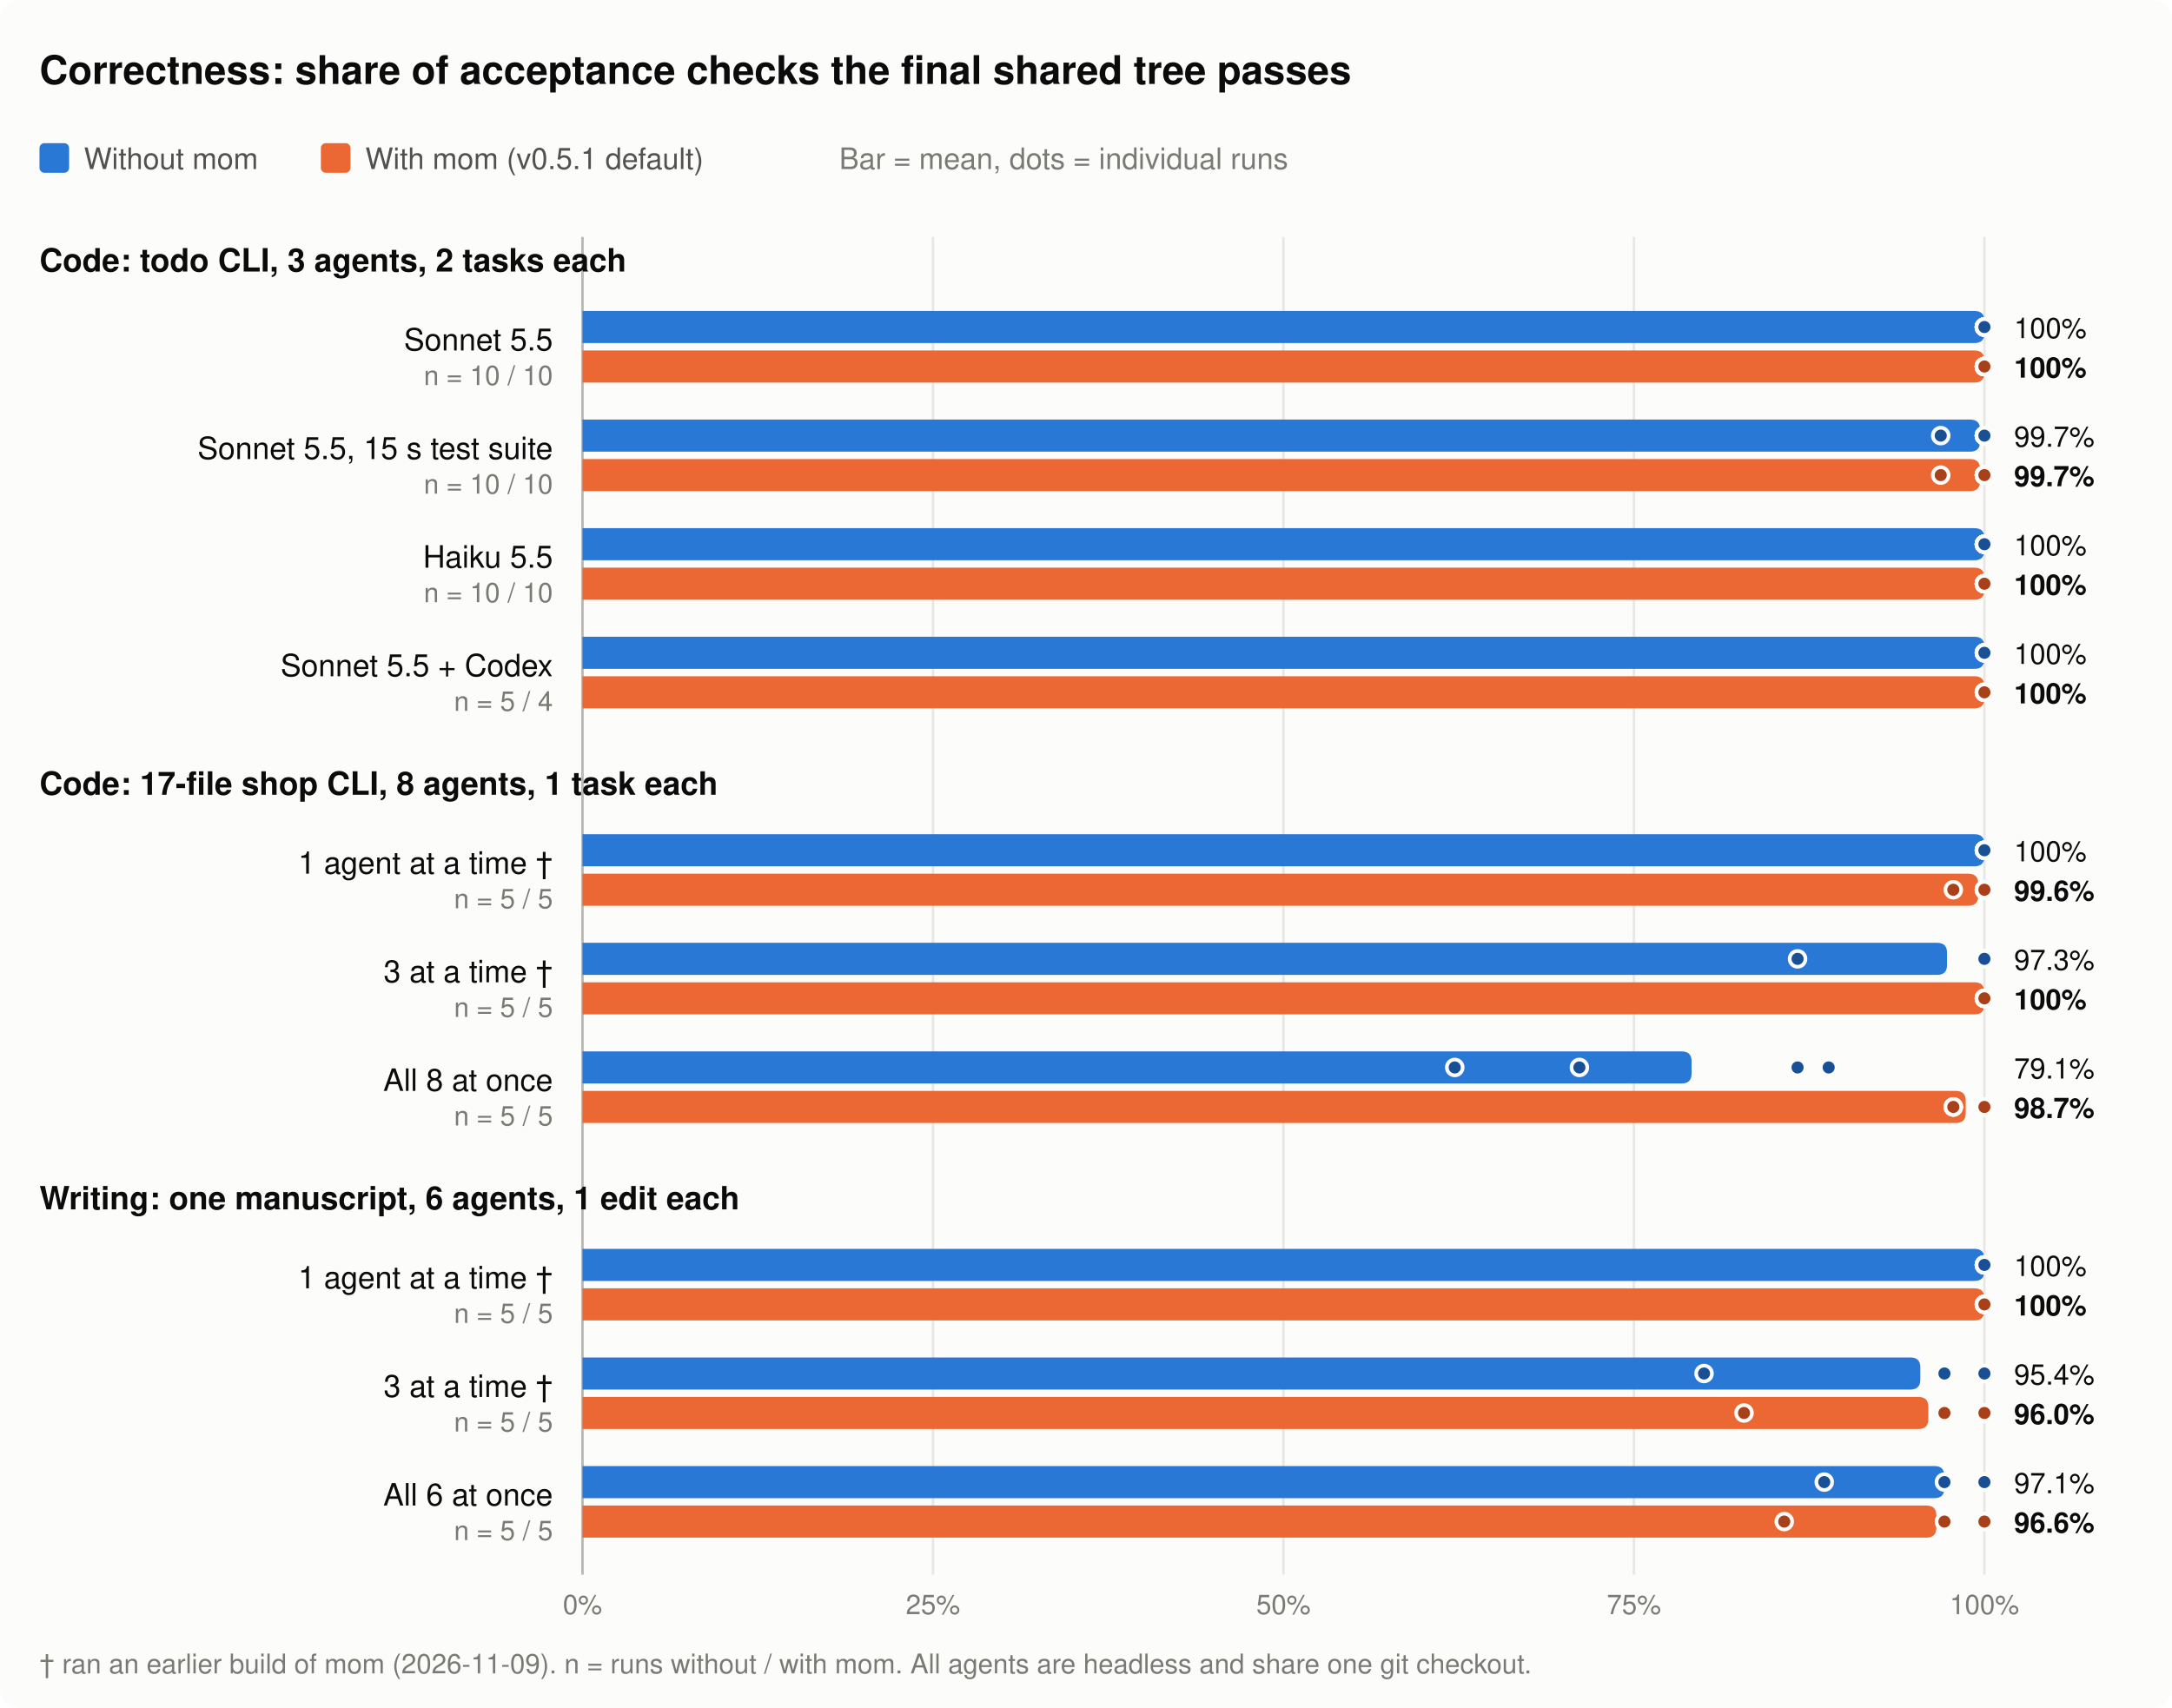
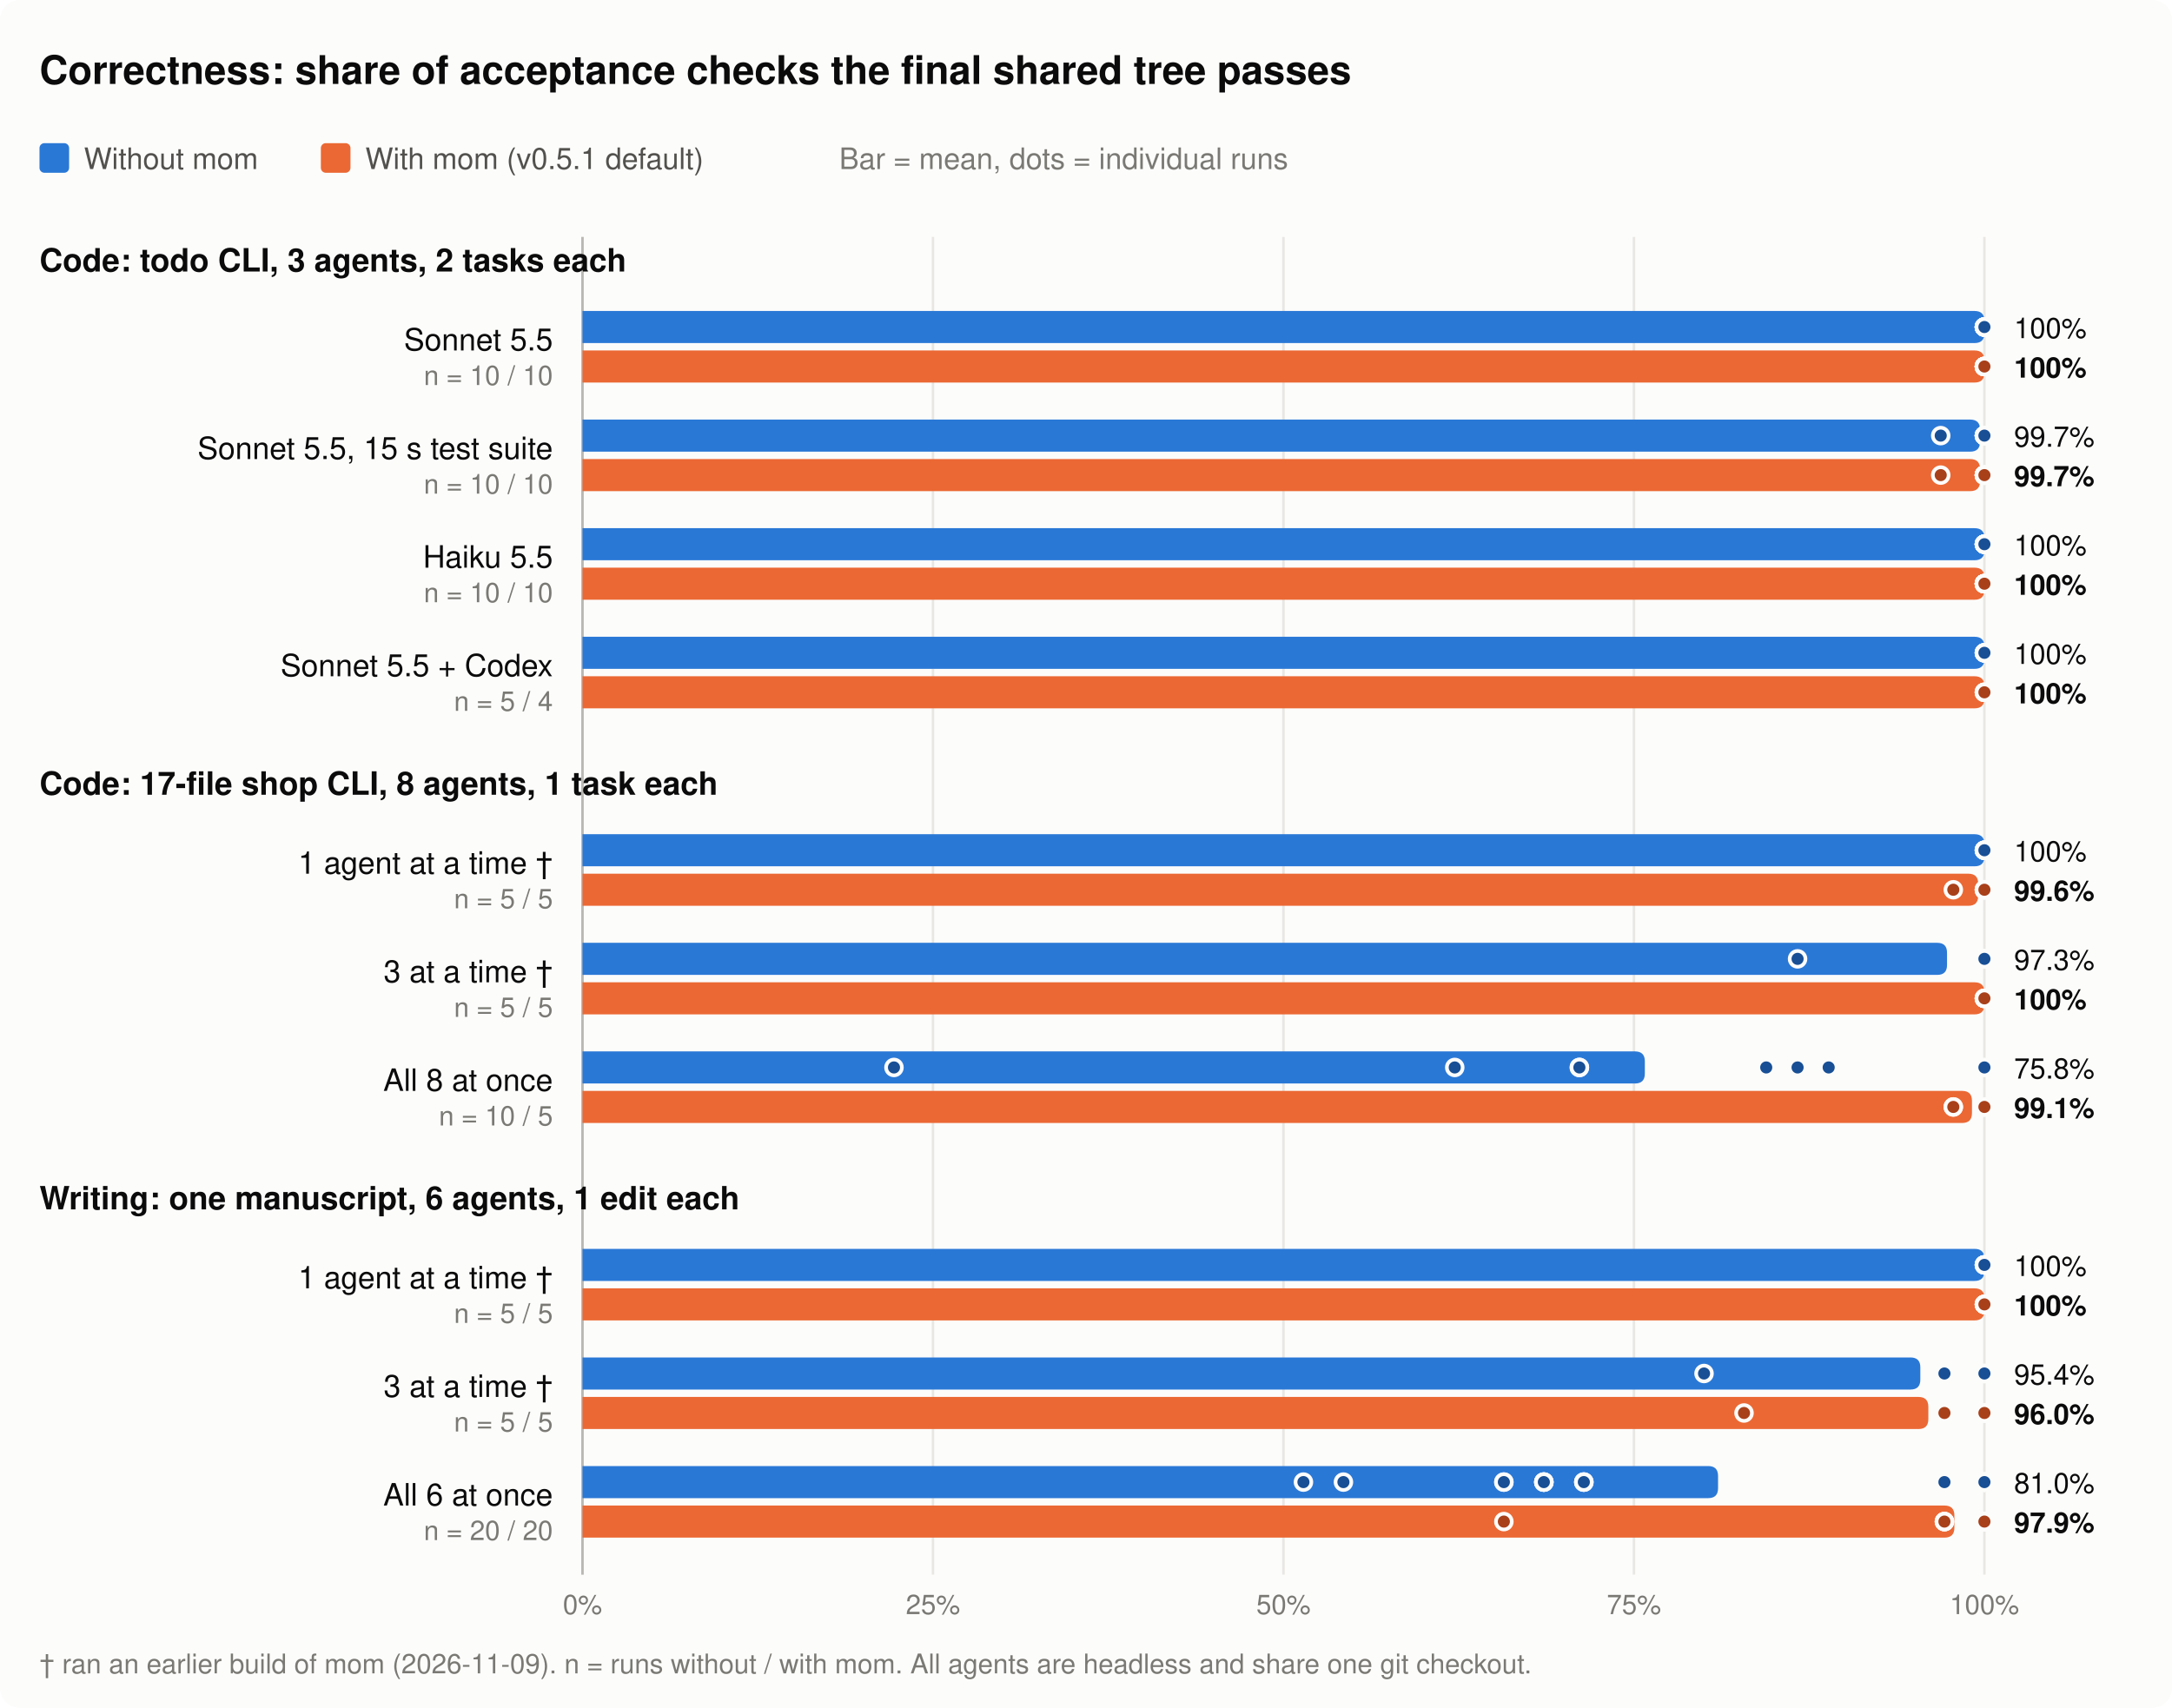
<svg xmlns="http://www.w3.org/2000/svg" viewBox="0 0 880 692" width="880" height="692" role="img" aria-label="Correctness: share of acceptance checks the final shared tree passes">
  <style>
  .surface{fill:#fcfcfb} .t1{fill:#0b0b0b} .t2{fill:#52514e} .t3{fill:#7a7974} .grid{stroke:#e8e7e3} .axis{stroke:#b9b8b2}
  .s1{fill:#2a78d6} .s2{fill:#eb6834} .dot{stroke:#fcfcfb;stroke-width:1.5} .d1{fill:#184f95} .d2{fill:#a8401a}
  text{font-family:-apple-system,BlinkMacSystemFont,"Segoe UI",Helvetica,Arial,sans-serif}
  @media (prefers-color-scheme: dark){
    .surface{fill:#1a1a19} .t1{fill:#f0efec} .t2{fill:#c3c2b7} .t3{fill:#97968f} .grid{stroke:#2e2e2c} .axis{stroke:#55544f}
    .s1{fill:#3987e5} .s2{fill:#d95926} .dot{stroke:#1a1a19} .d1{fill:#b7d3f6} .d2{fill:#f6c2a8}
  }
</style>
  <rect class="surface" width="880" height="692" rx="8" />
  <text class="t1" x="16" y="34" font-size="16" font-weight="600">Correctness: share of acceptance checks the final shared tree passes</text>
  <rect class="s1" x="16" y="58" width="12" height="12" rx="2" />
  <text class="t2" x="34" y="68.5" font-size="12">Without mom</text>
  <rect class="s2" x="130" y="58" width="12" height="12" rx="2" />
  <text class="t2" x="148" y="68.5" font-size="12">With mom (v0.5.1 default)</text>
  <text class="t3" x="340" y="68.5" font-size="12">Bar = mean, dots = individual runs</text>
  <line class="grid" x1="236" x2="236" y1="96" y2="638" />
  <text class="t3" x="236" y="654" font-size="11" text-anchor="middle">0%</text>
  <line class="grid" x1="378" x2="378" y1="96" y2="638" />
  <text class="t3" x="378" y="654" font-size="11" text-anchor="middle">25%</text>
  <line class="grid" x1="520" x2="520" y1="96" y2="638" />
  <text class="t3" x="520" y="654" font-size="11" text-anchor="middle">50%</text>
  <line class="grid" x1="662" x2="662" y1="96" y2="638" />
  <text class="t3" x="662" y="654" font-size="11" text-anchor="middle">75%</text>
  <line class="grid" x1="804" x2="804" y1="96" y2="638" />
  <text class="t3" x="804" y="654" font-size="11" text-anchor="middle">100%</text>
  <line class="axis" x1="236" x2="236" y1="96" y2="638" />
  <text class="t1" x="16" y="110" font-size="13" font-weight="600">Code: todo CLI, 3 agents, 2 tasks each</text>
  <text class="t1" x="224" y="142" font-size="12.5" text-anchor="end">Sonnet 5.5</text>
  <text class="t3" x="224" y="156" font-size="11" text-anchor="end">n = 10 / 10</text>
  <path class="s1" d="M236,126H800Q804,126 804,130V135Q804,139 800,139H236Z" />
  <circle class="dot d1" cx="804.0" cy="132.5" r="3.2" />
  <circle class="dot d1" cx="804.0" cy="132.5" r="3.2" />
  <circle class="dot d1" cx="804.0" cy="132.5" r="3.2" />
  <circle class="dot d1" cx="804.0" cy="132.5" r="3.2" />
  <circle class="dot d1" cx="804.0" cy="132.5" r="3.2" />
  <circle class="dot d1" cx="804.0" cy="132.5" r="3.2" />
  <circle class="dot d1" cx="804.0" cy="132.5" r="3.2" />
  <circle class="dot d1" cx="804.0" cy="132.5" r="3.2" />
  <circle class="dot d1" cx="804.0" cy="132.5" r="3.2" />
  <circle class="dot d1" cx="804.0" cy="132.5" r="3.2" />
  <text class="t1" x="816" y="137" font-size="11.5" font-weight="400">100%</text>
  <path class="s2" d="M236,142H800Q804,142 804,146V151Q804,155 800,155H236Z" />
  <circle class="dot d2" cx="804.0" cy="148.5" r="3.2" />
  <circle class="dot d2" cx="804.0" cy="148.5" r="3.2" />
  <circle class="dot d2" cx="804.0" cy="148.5" r="3.2" />
  <circle class="dot d2" cx="804.0" cy="148.5" r="3.2" />
  <circle class="dot d2" cx="804.0" cy="148.5" r="3.2" />
  <circle class="dot d2" cx="804.0" cy="148.5" r="3.2" />
  <circle class="dot d2" cx="804.0" cy="148.5" r="3.2" />
  <circle class="dot d2" cx="804.0" cy="148.5" r="3.2" />
  <circle class="dot d2" cx="804.0" cy="148.5" r="3.2" />
  <circle class="dot d2" cx="804.0" cy="148.5" r="3.2" />
  <text class="t1" x="816" y="153" font-size="11.5" font-weight="600">100%</text>
  <text class="t1" x="224" y="186" font-size="12.5" text-anchor="end">Sonnet 5.5, 15 s test suite</text>
  <text class="t3" x="224" y="200" font-size="11" text-anchor="end">n = 10 / 10</text>
  <path class="s1" d="M236,170H798.225Q802.225,170 802.225,174V179Q802.225,183 798.225,183H236Z" />
  <circle class="dot d1" cx="804.0" cy="176.5" r="3.2" />
  <circle class="dot d1" cx="804.0" cy="176.5" r="3.2" />
  <circle class="dot d1" cx="804.0" cy="176.5" r="3.2" />
  <circle class="dot d1" cx="804.0" cy="176.5" r="3.2" />
  <circle class="dot d1" cx="804.0" cy="176.5" r="3.2" />
  <circle class="dot d1" cx="804.0" cy="176.5" r="3.2" />
  <circle class="dot d1" cx="804.0" cy="176.5" r="3.2" />
  <circle class="dot d1" cx="804.0" cy="176.5" r="3.2" />
  <circle class="dot d1" cx="804.0" cy="176.5" r="3.2" />
  <circle class="dot d1" cx="786.3" cy="176.5" r="3.2" />
  <text class="t1" x="816" y="181" font-size="11.5" font-weight="400">99.7%</text>
  <path class="s2" d="M236,186H798.225Q802.225,186 802.225,190V195Q802.225,199 798.225,199H236Z" />
  <circle class="dot d2" cx="804.0" cy="192.5" r="3.2" />
  <circle class="dot d2" cx="804.0" cy="192.5" r="3.2" />
  <circle class="dot d2" cx="804.0" cy="192.5" r="3.2" />
  <circle class="dot d2" cx="804.0" cy="192.5" r="3.2" />
  <circle class="dot d2" cx="804.0" cy="192.5" r="3.2" />
  <circle class="dot d2" cx="804.0" cy="192.5" r="3.2" />
  <circle class="dot d2" cx="804.0" cy="192.5" r="3.2" />
  <circle class="dot d2" cx="804.0" cy="192.5" r="3.2" />
  <circle class="dot d2" cx="804.0" cy="192.5" r="3.2" />
  <circle class="dot d2" cx="786.3" cy="192.5" r="3.2" />
  <text class="t1" x="816" y="197" font-size="11.5" font-weight="600">99.7%</text>
  <text class="t1" x="224" y="230" font-size="12.5" text-anchor="end">Haiku 5.5</text>
  <text class="t3" x="224" y="244" font-size="11" text-anchor="end">n = 10 / 10</text>
  <path class="s1" d="M236,214H800Q804,214 804,218V223Q804,227 800,227H236Z" />
  <circle class="dot d1" cx="804.0" cy="220.5" r="3.2" />
  <circle class="dot d1" cx="804.0" cy="220.5" r="3.2" />
  <circle class="dot d1" cx="804.0" cy="220.5" r="3.2" />
  <circle class="dot d1" cx="804.0" cy="220.5" r="3.2" />
  <circle class="dot d1" cx="804.0" cy="220.5" r="3.2" />
  <circle class="dot d1" cx="804.0" cy="220.5" r="3.2" />
  <circle class="dot d1" cx="804.0" cy="220.5" r="3.2" />
  <circle class="dot d1" cx="804.0" cy="220.5" r="3.2" />
  <circle class="dot d1" cx="804.0" cy="220.5" r="3.2" />
  <circle class="dot d1" cx="804.0" cy="220.5" r="3.2" />
  <text class="t1" x="816" y="225" font-size="11.5" font-weight="400">100%</text>
  <path class="s2" d="M236,230H800Q804,230 804,234V239Q804,243 800,243H236Z" />
  <circle class="dot d2" cx="804.0" cy="236.5" r="3.2" />
  <circle class="dot d2" cx="804.0" cy="236.5" r="3.2" />
  <circle class="dot d2" cx="804.0" cy="236.5" r="3.2" />
  <circle class="dot d2" cx="804.0" cy="236.5" r="3.2" />
  <circle class="dot d2" cx="804.0" cy="236.5" r="3.2" />
  <circle class="dot d2" cx="804.0" cy="236.5" r="3.2" />
  <circle class="dot d2" cx="804.0" cy="236.5" r="3.2" />
  <circle class="dot d2" cx="804.0" cy="236.5" r="3.2" />
  <circle class="dot d2" cx="804.0" cy="236.5" r="3.2" />
  <circle class="dot d2" cx="804.0" cy="236.5" r="3.2" />
  <text class="t1" x="816" y="241" font-size="11.5" font-weight="600">100%</text>
  <text class="t1" x="224" y="274" font-size="12.5" text-anchor="end">Sonnet 5.5 + Codex</text>
  <text class="t3" x="224" y="288" font-size="11" text-anchor="end">n = 5 / 4</text>
  <path class="s1" d="M236,258H800Q804,258 804,262V267Q804,271 800,271H236Z" />
  <circle class="dot d1" cx="804.0" cy="264.5" r="3.2" />
  <circle class="dot d1" cx="804.0" cy="264.5" r="3.2" />
  <circle class="dot d1" cx="804.0" cy="264.5" r="3.2" />
  <circle class="dot d1" cx="804.0" cy="264.5" r="3.2" />
  <circle class="dot d1" cx="804.0" cy="264.5" r="3.2" />
  <text class="t1" x="816" y="269" font-size="11.5" font-weight="400">100%</text>
  <path class="s2" d="M236,274H800Q804,274 804,278V283Q804,287 800,287H236Z" />
  <circle class="dot d2" cx="804.0" cy="280.5" r="3.2" />
  <circle class="dot d2" cx="804.0" cy="280.5" r="3.2" />
  <circle class="dot d2" cx="804.0" cy="280.5" r="3.2" />
  <circle class="dot d2" cx="804.0" cy="280.5" r="3.2" />
  <text class="t1" x="816" y="285" font-size="11.5" font-weight="600">100%</text>
  <text class="t1" x="16" y="322" font-size="13" font-weight="600">Code: 17-file shop CLI, 8 agents, 1 task each</text>
  <text class="t1" x="224" y="354" font-size="12.5" text-anchor="end">1 agent at a time †</text>
  <text class="t3" x="224" y="368" font-size="11" text-anchor="end">n = 5 / 5</text>
  <path class="s1" d="M236,338H800Q804,338 804,342V347Q804,351 800,351H236Z" />
  <circle class="dot d1" cx="804.0" cy="344.5" r="3.2" />
  <circle class="dot d1" cx="804.0" cy="344.5" r="3.2" />
  <circle class="dot d1" cx="804.0" cy="344.5" r="3.2" />
  <circle class="dot d1" cx="804.0" cy="344.5" r="3.2" />
  <circle class="dot d1" cx="804.0" cy="344.5" r="3.2" />
  <text class="t1" x="816" y="349" font-size="11.5" font-weight="400">100%</text>
  <path class="s2" d="M236,354H797.476Q801.476,354 801.476,358V363Q801.476,367 797.476,367H236Z" />
  <circle class="dot d2" cx="804.0" cy="360.5" r="3.2" />
  <circle class="dot d2" cx="804.0" cy="360.5" r="3.2" />
  <circle class="dot d2" cx="791.4" cy="360.5" r="3.2" />
  <circle class="dot d2" cx="804.0" cy="360.5" r="3.2" />
  <circle class="dot d2" cx="804.0" cy="360.5" r="3.2" />
  <text class="t1" x="816" y="365" font-size="11.5" font-weight="600">99.6%</text>
  <text class="t1" x="224" y="398" font-size="12.5" text-anchor="end">3 at a time †</text>
  <text class="t3" x="224" y="412" font-size="11" text-anchor="end">n = 5 / 5</text>
  <path class="s1" d="M236,382H784.853Q788.853,382 788.853,386V391Q788.853,395 784.853,395H236Z" />
  <circle class="dot d1" cx="804.0" cy="388.5" r="3.2" />
  <circle class="dot d1" cx="804.0" cy="388.5" r="3.2" />
  <circle class="dot d1" cx="804.0" cy="388.5" r="3.2" />
  <circle class="dot d1" cx="804.0" cy="388.5" r="3.2" />
  <circle class="dot d1" cx="728.3" cy="388.5" r="3.2" />
  <text class="t1" x="816" y="393" font-size="11.5" font-weight="400">97.3%</text>
  <path class="s2" d="M236,398H800Q804,398 804,402V407Q804,411 800,411H236Z" />
  <circle class="dot d2" cx="804.0" cy="404.5" r="3.2" />
  <circle class="dot d2" cx="804.0" cy="404.5" r="3.2" />
  <circle class="dot d2" cx="804.0" cy="404.5" r="3.2" />
  <circle class="dot d2" cx="804.0" cy="404.5" r="3.2" />
  <circle class="dot d2" cx="804.0" cy="404.5" r="3.2" />
  <text class="t1" x="816" y="409" font-size="11.5" font-weight="600">100%</text>
  <text class="t1" x="224" y="442" font-size="12.5" text-anchor="end">All 8 at once</text>
-   <text class="t3" x="224" y="456" font-size="11" text-anchor="end">n = 5 / 5</text>
-   <path class="s1" d="M236,426H681.351Q685.351,426 685.351,430V435Q685.351,439 681.351,439H236Z" />
+   <text class="t3" x="224" y="456" font-size="11" text-anchor="end">n = 10 / 5</text>
+   <path class="s1" d="M236,426H662.418Q666.418,426 666.418,430V435Q666.418,439 662.418,439H236Z" />
  <circle class="dot d1" cx="740.9" cy="432.5" r="3.2" />
  <circle class="dot d1" cx="589.4" cy="432.5" r="3.2" />
  <circle class="dot d1" cx="639.9" cy="432.5" r="3.2" />
  <circle class="dot d1" cx="728.3" cy="432.5" r="3.2" />
  <circle class="dot d1" cx="728.3" cy="432.5" r="3.2" />
-   <text class="t1" x="816" y="437" font-size="11.5" font-weight="400">79.1%</text>
-   <path class="s2" d="M236,442H792.427Q796.427,442 796.427,446V451Q796.427,455 792.427,455H236Z" />
+   <circle class="dot d1" cx="804.0" cy="432.5" r="3.2" />
+   <circle class="dot d1" cx="715.6" cy="432.5" r="3.2" />
+   <circle class="dot d1" cx="639.9" cy="432.5" r="3.2" />
+   <circle class="dot d1" cx="362.2" cy="432.5" r="3.2" />
+   <circle class="dot d1" cx="715.6" cy="432.5" r="3.2" />
+   <text class="t1" x="816" y="437" font-size="11.5" font-weight="400">75.8%</text>
+   <path class="s2" d="M236,442H794.951Q798.951,442 798.951,446V451Q798.951,455 794.951,455H236Z" />
  <circle class="dot d2" cx="791.4" cy="448.5" r="3.2" />
-   <circle class="dot d2" cx="791.4" cy="448.5" r="3.2" />
+   <circle class="dot d2" cx="804.0" cy="448.5" r="3.2" />
  <circle class="dot d2" cx="791.4" cy="448.5" r="3.2" />
  <circle class="dot d2" cx="804.0" cy="448.5" r="3.2" />
  <circle class="dot d2" cx="804.0" cy="448.5" r="3.2" />
-   <text class="t1" x="816" y="453" font-size="11.5" font-weight="600">98.7%</text>
+   <text class="t1" x="816" y="453" font-size="11.5" font-weight="600">99.1%</text>
  <text class="t1" x="16" y="490" font-size="13" font-weight="600">Writing: one manuscript, 6 agents, 1 edit each</text>
  <text class="t1" x="224" y="522" font-size="12.5" text-anchor="end">1 agent at a time †</text>
  <text class="t3" x="224" y="536" font-size="11" text-anchor="end">n = 5 / 5</text>
  <path class="s1" d="M236,506H800Q804,506 804,510V515Q804,519 800,519H236Z" />
  <circle class="dot d1" cx="804.0" cy="512.5" r="3.2" />
  <circle class="dot d1" cx="804.0" cy="512.5" r="3.2" />
  <circle class="dot d1" cx="804.0" cy="512.5" r="3.2" />
  <circle class="dot d1" cx="804.0" cy="512.5" r="3.2" />
  <circle class="dot d1" cx="804.0" cy="512.5" r="3.2" />
  <text class="t1" x="816" y="517" font-size="11.5" font-weight="400">100%</text>
  <path class="s2" d="M236,522H800Q804,522 804,526V531Q804,535 800,535H236Z" />
  <circle class="dot d2" cx="804.0" cy="528.5" r="3.2" />
  <circle class="dot d2" cx="804.0" cy="528.5" r="3.2" />
  <circle class="dot d2" cx="804.0" cy="528.5" r="3.2" />
  <circle class="dot d2" cx="804.0" cy="528.5" r="3.2" />
  <circle class="dot d2" cx="804.0" cy="528.5" r="3.2" />
  <text class="t1" x="816" y="533" font-size="11.5" font-weight="600">100%</text>
  <text class="t1" x="224" y="566" font-size="12.5" text-anchor="end">3 at a time †</text>
  <text class="t3" x="224" y="580" font-size="11" text-anchor="end">n = 5 / 5</text>
  <path class="s1" d="M236,550H774.034Q778.034,550 778.034,554V559Q778.034,563 774.034,563H236Z" />
  <circle class="dot d1" cx="690.4" cy="556.5" r="3.2" />
  <circle class="dot d1" cx="787.8" cy="556.5" r="3.2" />
  <circle class="dot d1" cx="804.0" cy="556.5" r="3.2" />
  <circle class="dot d1" cx="804.0" cy="556.5" r="3.2" />
  <circle class="dot d1" cx="804.0" cy="556.5" r="3.2" />
  <text class="t1" x="816" y="561" font-size="11.5" font-weight="400">95.4%</text>
  <path class="s2" d="M236,566H777.28Q781.28,566 781.28,570V575Q781.28,579 777.28,579H236Z" />
  <circle class="dot d2" cx="804.0" cy="572.5" r="3.2" />
  <circle class="dot d2" cx="706.6" cy="572.5" r="3.2" />
  <circle class="dot d2" cx="787.8" cy="572.5" r="3.2" />
  <circle class="dot d2" cx="804.0" cy="572.5" r="3.2" />
  <circle class="dot d2" cx="804.0" cy="572.5" r="3.2" />
  <text class="t1" x="816" y="577" font-size="11.5" font-weight="600">96.0%</text>
  <text class="t1" x="224" y="610" font-size="12.5" text-anchor="end">All 6 at once</text>
-   <text class="t3" x="224" y="624" font-size="11" text-anchor="end">n = 5 / 5</text>
-   <path class="s1" d="M236,594H783.771Q787.771,594 787.771,598V603Q787.771,607 783.771,607H236Z" />
-   <circle class="dot d1" cx="804.0" cy="600.5" r="3.2" />
-   <circle class="dot d1" cx="804.0" cy="600.5" r="3.2" />
-   <circle class="dot d1" cx="804.0" cy="600.5" r="3.2" />
-   <circle class="dot d1" cx="739.1" cy="600.5" r="3.2" />
+   <text class="t3" x="224" y="624" font-size="11" text-anchor="end">n = 20 / 20</text>
+   <path class="s1" d="M236,594H692.08Q696.08,594 696.08,598V603Q696.08,607 692.08,607H236Z" />
+   <circle class="dot d1" cx="804.0" cy="600.5" r="3.2" />
+   <circle class="dot d1" cx="804.0" cy="600.5" r="3.2" />
+   <circle class="dot d1" cx="641.7" cy="600.5" r="3.2" />
+   <circle class="dot d1" cx="804.0" cy="600.5" r="3.2" />
+   <circle class="dot d1" cx="609.3" cy="600.5" r="3.2" />
+   <circle class="dot d1" cx="528.1" cy="600.5" r="3.2" />
+   <circle class="dot d1" cx="609.3" cy="600.5" r="3.2" />
+   <circle class="dot d1" cx="544.3" cy="600.5" r="3.2" />
+   <circle class="dot d1" cx="625.5" cy="600.5" r="3.2" />
+   <circle class="dot d1" cx="641.7" cy="600.5" r="3.2" />
+   <circle class="dot d1" cx="804.0" cy="600.5" r="3.2" />
  <circle class="dot d1" cx="787.8" cy="600.5" r="3.2" />
-   <text class="t1" x="816" y="605" font-size="11.5" font-weight="400">97.1%</text>
-   <path class="s2" d="M236,610H780.526Q784.526,610 784.526,614V619Q784.526,623 780.526,623H236Z" />
-   <circle class="dot d2" cx="804.0" cy="616.5" r="3.2" />
-   <circle class="dot d2" cx="804.0" cy="616.5" r="3.2" />
-   <circle class="dot d2" cx="722.9" cy="616.5" r="3.2" />
+   <circle class="dot d1" cx="804.0" cy="600.5" r="3.2" />
+   <circle class="dot d1" cx="804.0" cy="600.5" r="3.2" />
+   <circle class="dot d1" cx="625.5" cy="600.5" r="3.2" />
+   <circle class="dot d1" cx="787.8" cy="600.5" r="3.2" />
+   <circle class="dot d1" cx="804.0" cy="600.5" r="3.2" />
+   <circle class="dot d1" cx="625.5" cy="600.5" r="3.2" />
+   <circle class="dot d1" cx="641.7" cy="600.5" r="3.2" />
+   <circle class="dot d1" cx="625.5" cy="600.5" r="3.2" />
+   <text class="t1" x="816" y="605" font-size="11.5" font-weight="400">81.0%</text>
+   <path class="s2" d="M236,610H787.829Q791.829,610 791.829,614V619Q791.829,623 787.829,623H236Z" />
+   <circle class="dot d2" cx="804.0" cy="616.5" r="3.2" />
+   <circle class="dot d2" cx="609.3" cy="616.5" r="3.2" />
+   <circle class="dot d2" cx="804.0" cy="616.5" r="3.2" />
+   <circle class="dot d2" cx="804.0" cy="616.5" r="3.2" />
+   <circle class="dot d2" cx="804.0" cy="616.5" r="3.2" />
+   <circle class="dot d2" cx="804.0" cy="616.5" r="3.2" />
  <circle class="dot d2" cx="787.8" cy="616.5" r="3.2" />
-   <circle class="dot d2" cx="804.0" cy="616.5" r="3.2" />
-   <text class="t1" x="816" y="621" font-size="11.5" font-weight="600">96.6%</text>
+   <circle class="dot d2" cx="787.8" cy="616.5" r="3.2" />
+   <circle class="dot d2" cx="804.0" cy="616.5" r="3.2" />
+   <circle class="dot d2" cx="804.0" cy="616.5" r="3.2" />
+   <circle class="dot d2" cx="804.0" cy="616.5" r="3.2" />
+   <circle class="dot d2" cx="804.0" cy="616.5" r="3.2" />
+   <circle class="dot d2" cx="787.8" cy="616.5" r="3.2" />
+   <circle class="dot d2" cx="804.0" cy="616.5" r="3.2" />
+   <circle class="dot d2" cx="804.0" cy="616.5" r="3.2" />
+   <circle class="dot d2" cx="804.0" cy="616.5" r="3.2" />
+   <circle class="dot d2" cx="804.0" cy="616.5" r="3.2" />
+   <circle class="dot d2" cx="804.0" cy="616.5" r="3.2" />
+   <circle class="dot d2" cx="804.0" cy="616.5" r="3.2" />
+   <circle class="dot d2" cx="804.0" cy="616.5" r="3.2" />
+   <text class="t1" x="816" y="621" font-size="11.5" font-weight="600">97.9%</text>
  <text class="t3" x="16" y="678" font-size="11">† ran an earlier build of mom (2026-11-09). n = runs without / with mom. All agents are headless and share one git checkout.</text>
</svg>
